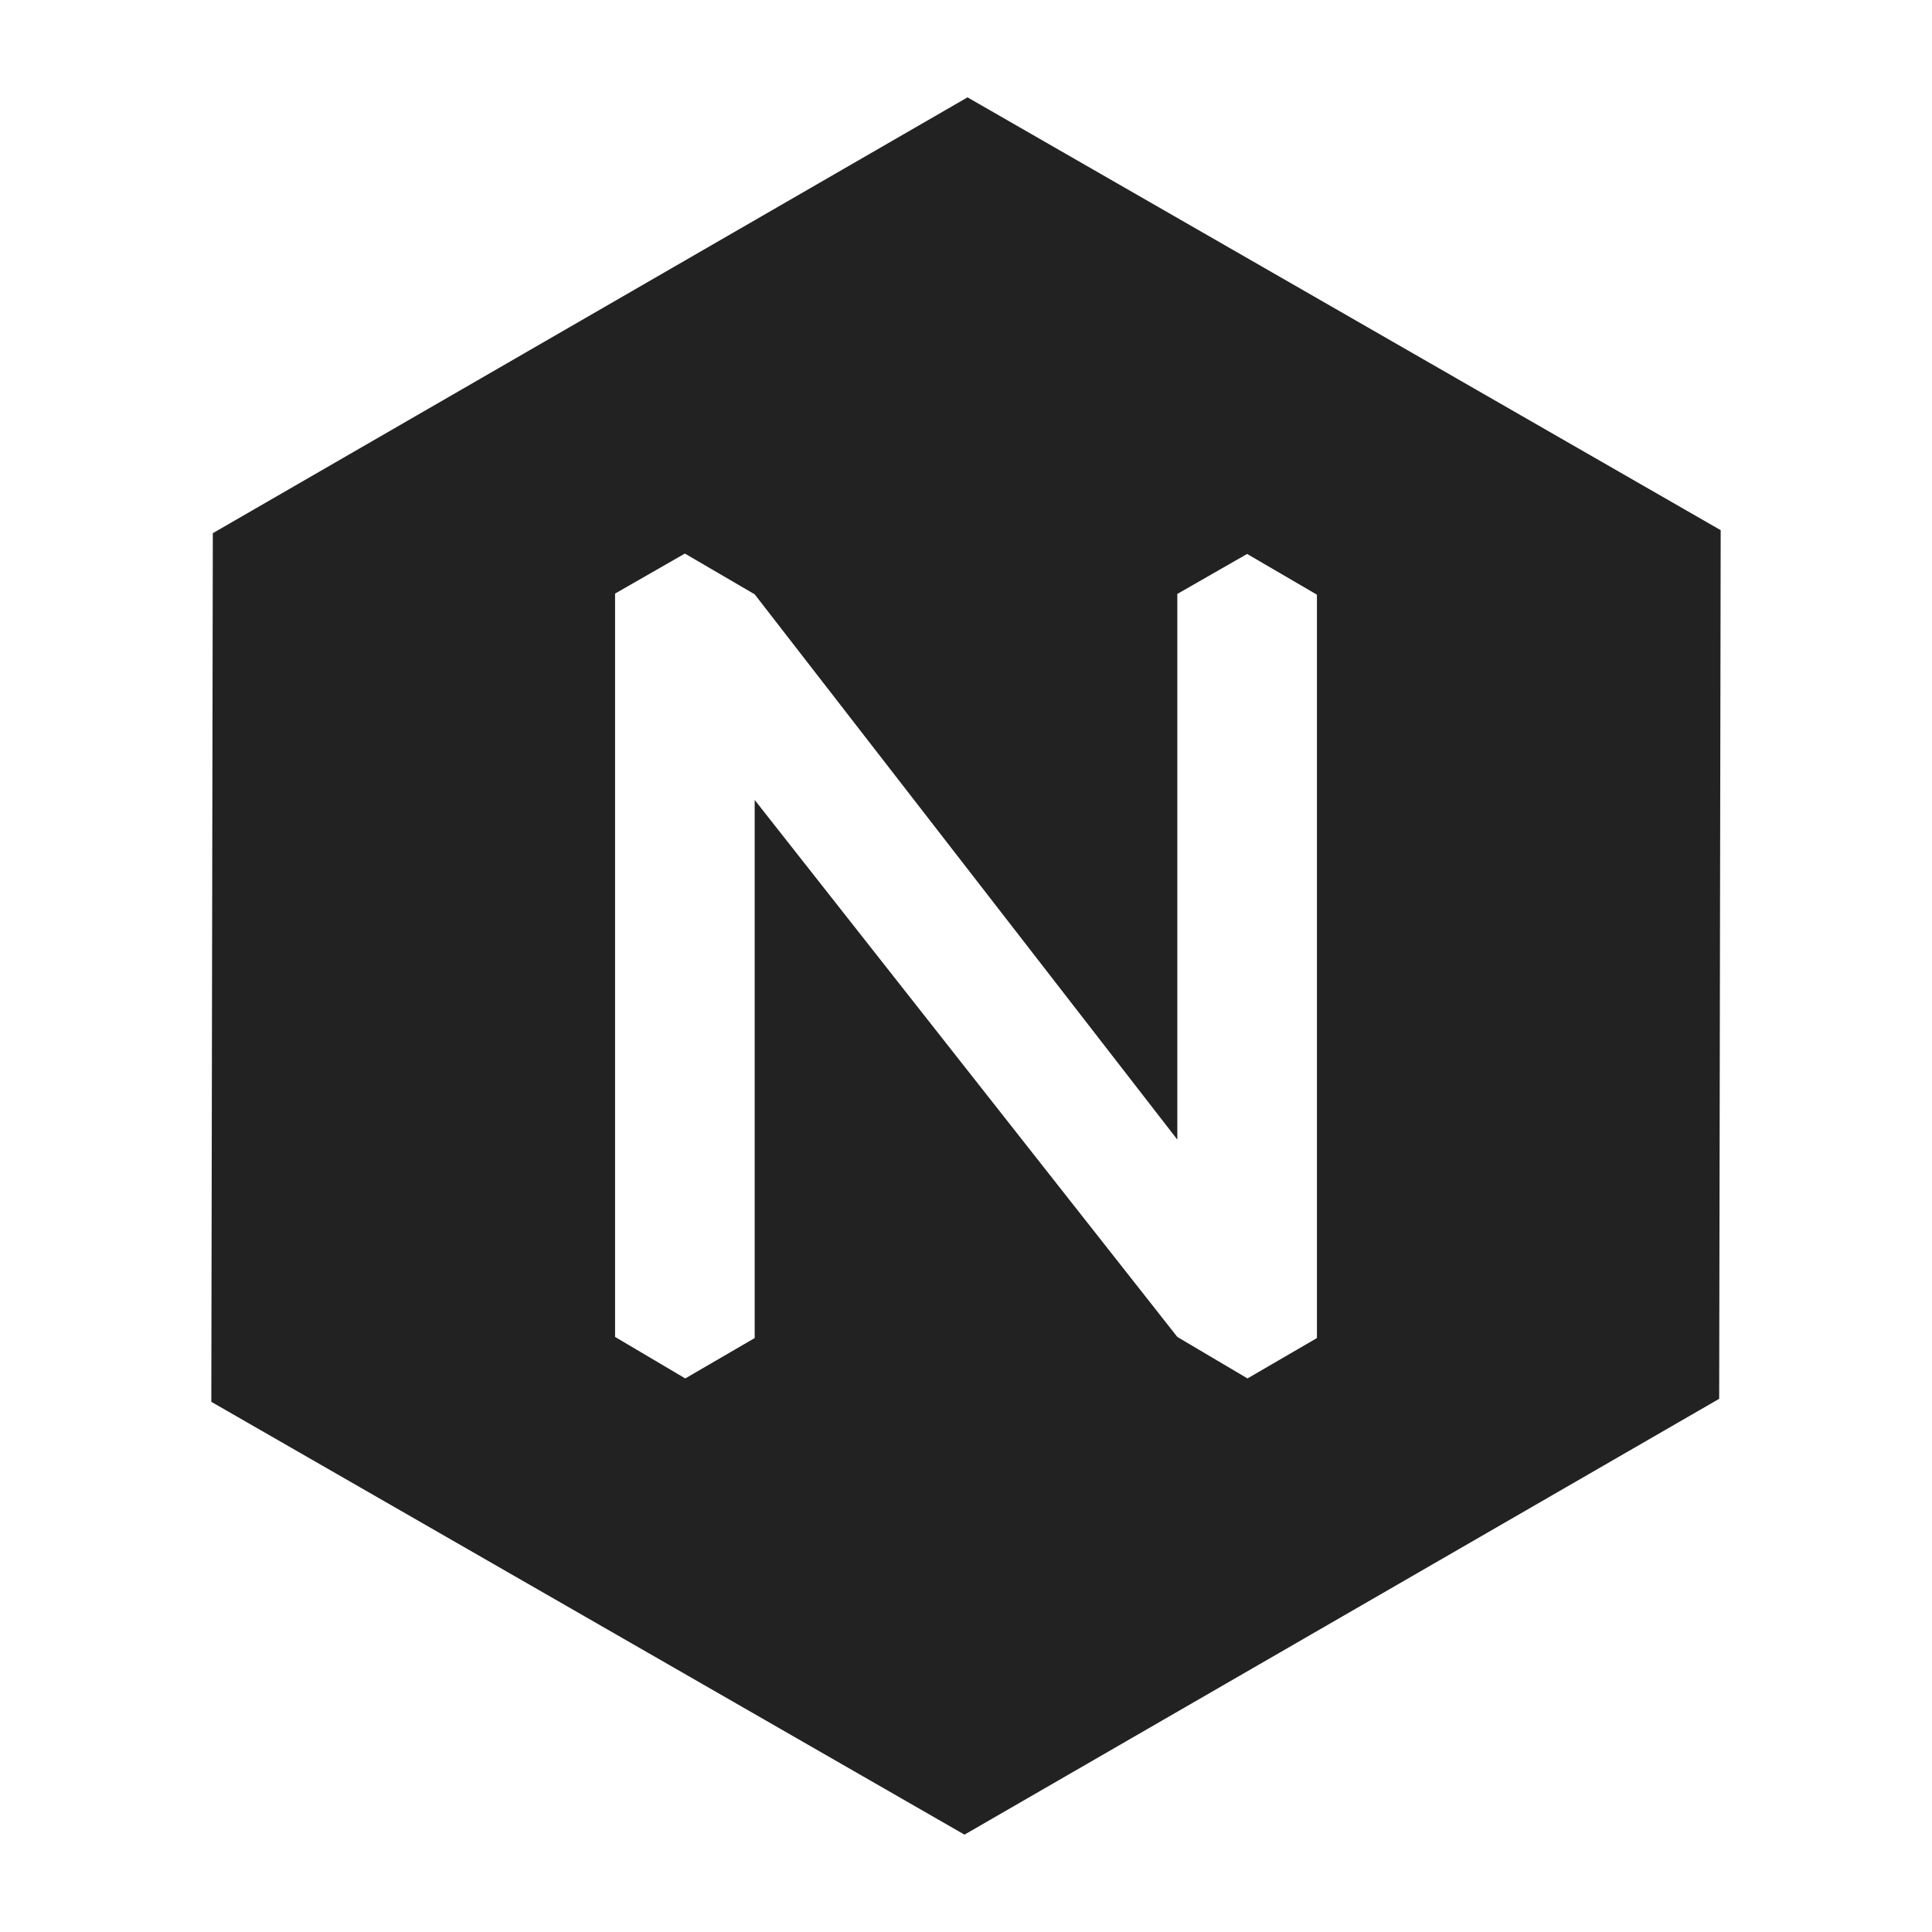
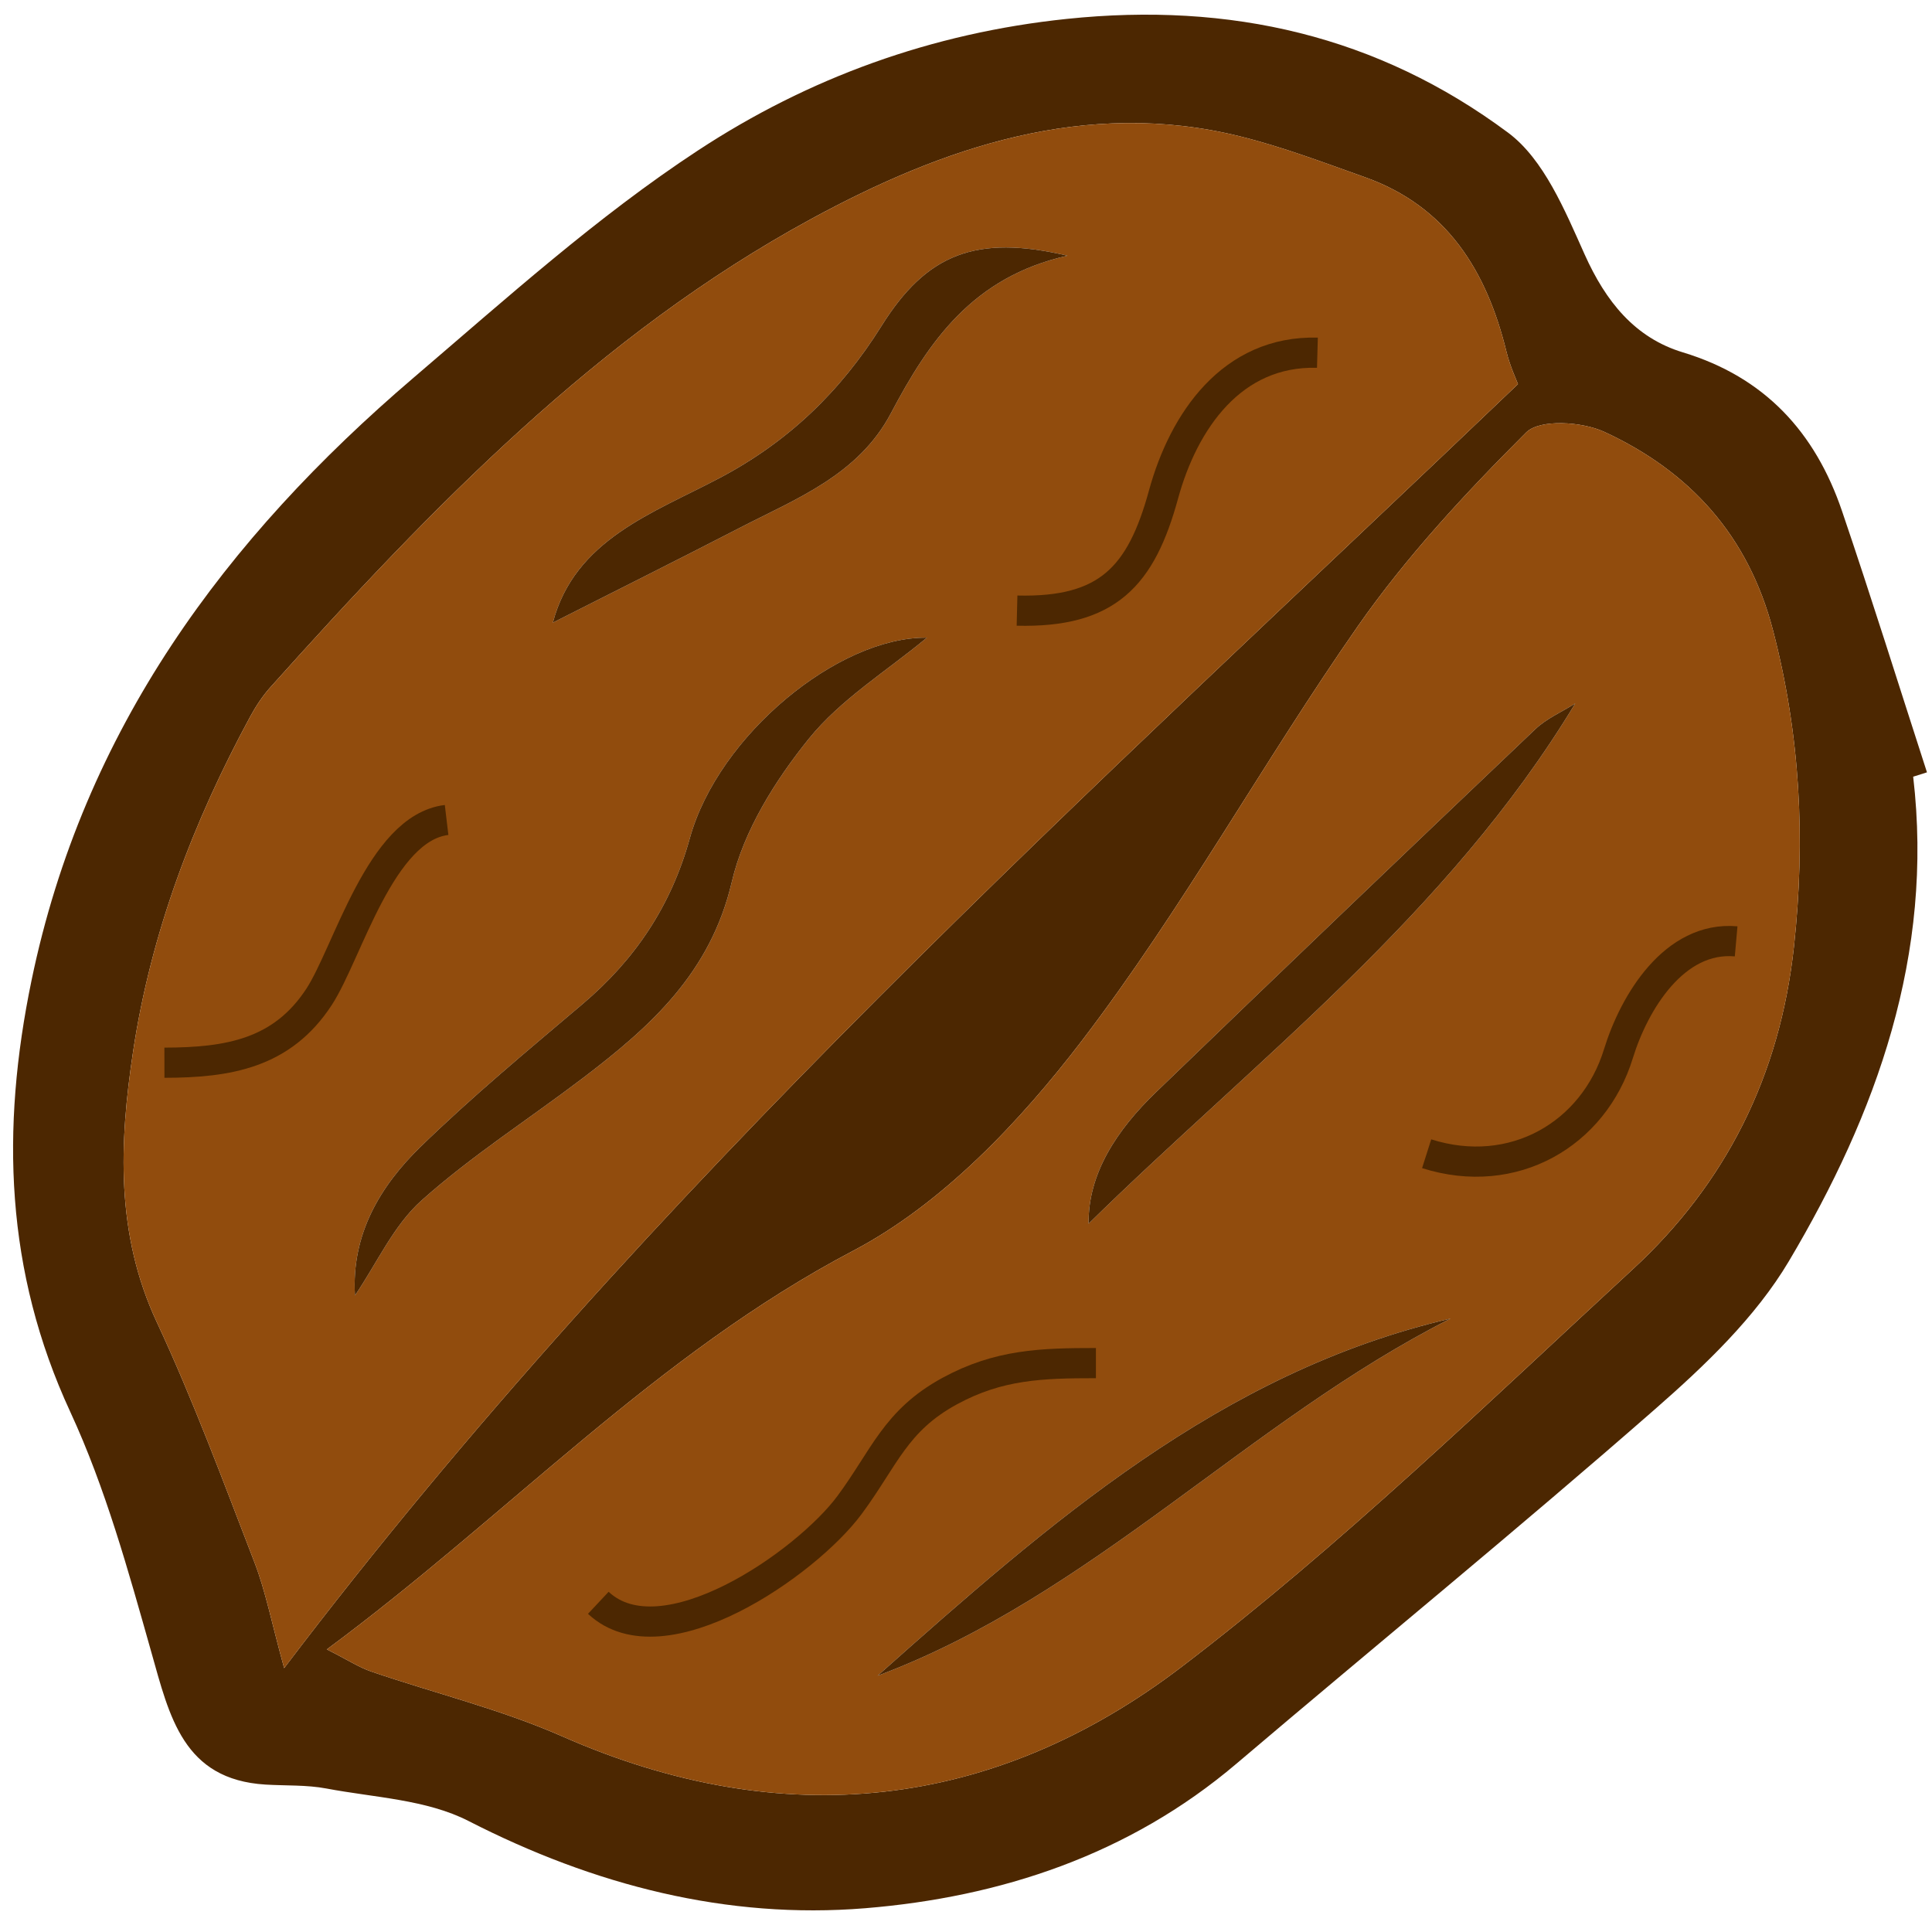
- <svg xmlns="http://www.w3.org/2000/svg" xml:space="preserve" enable-background="new 0 0 512 512" viewBox="0 0 512 512" height="512px" width="512px" y="0px" x="0px" id="NexT" version="1.1">
-   <defs id="defs3388" />
-   <path style="fill:#222222;fill-opacity:1" id="path3384" d="M 256.4,25.8 56.4,141.3 56,371.5 255.6,486.2 455.6,370.7 456,140.5 Z m 92.6,328.8 -18.4,10.7 -18.6,-11 0,0 -112,-142.3 0,142.6 -18.4,10.7 -18.6,-11 0,-197 18.5,-10.6 18.5,10.8 0,0 112,144.5 0,-144.6 18.5,-10.6 18.5,10.8 z" />
+ <svg xmlns="http://www.w3.org/2000/svg" version="1.1" id="NexT" x="0px" y="0px" width="512px" height="512px" viewBox="0 0 512 512" enable-background="new 0 0 512 512" xml:space="preserve">
+   <path fill="#4C2701" d="M507.012,205.834c5.511,47.133-9.687,89.231-32.934,128.381c-8.852,14.906-22.244,27.644-35.428,39.185  c-36.473,31.928-74.023,62.587-110.959,93.976c-28.532,24.247-62.659,35.405-98.435,38.326  c-36.579,2.986-71.78-6.057-105.086-23.117c-11.146-5.71-24.963-6.209-37.647-8.608c-5.269-0.997-10.771-0.718-16.165-1.046  c-21.811-1.327-25.436-18.067-30.242-35.049c-6.107-21.579-12.143-43.519-21.498-63.739C1.378,336.877,0.194,299.233,8.355,259.822  c13.767-66.478,51.393-117.132,101.248-159.723C134.082,79.186,158.247,57.405,185,39.85c29.286-19.218,61.853-31.1,97.712-34.841  c43.327-4.52,82.397,4.461,116.935,30.142c9.499,7.063,15.087,20.648,20.286,32.247c5.605,12.506,13.323,22.128,26.031,25.977  c21.671,6.563,35.056,21.092,42.184,42.046c7.816,22.977,15.038,46.162,22.519,69.256  C509.449,205.062,508.231,205.448,507.012,205.834z M402.278,101.791c-0.408-1.12-2.11-4.728-3.04-8.531  c-5.268-21.532-15.859-38.605-37.552-46.309c-10.908-3.874-21.797-8.016-32.995-10.797c-41.062-10.196-78.949,2.968-113.753,21.892  c-56.258,30.589-100.667,76.56-143.264,124.065c-2.1,2.342-3.89,5.064-5.396,7.848c-15.088,27.876-26.28,57.26-31.015,88.766  c-3.642,24.229-4.641,48.222,6.27,71.611c9.679,20.749,17.657,42.333,25.914,63.735c2.935,7.607,4.482,15.765,7.855,27.996  C172.654,313.732,288.877,210.158,402.278,101.791z M86.62,437.102c5.599,2.831,8.555,4.78,11.792,5.886  c16.852,5.759,34.334,10.002,50.574,17.158c58.419,25.741,114.385,19.522,164.123-18.388  c42.122-32.106,80.523-69.352,119.602-105.403c24.589-22.684,39.01-51.183,42.716-85.575c3.066-28.461,1.664-55.958-5.538-83.647  c-6.594-25.355-22.182-42.253-44.722-52.678c-5.908-2.733-17.098-3.465-20.73,0.165c-16.018,16.007-31.699,32.84-44.654,51.416  c-25.111,36.006-46.422,74.865-72.985,109.653c-16.556,21.683-37.134,43.39-60.672,55.761  C173.954,358.87,134.573,401.624,86.62,437.102z" />
+   <g>
+     <path fill="#914C0D" d="M402.278,101.791C288.877,210.158,172.654,313.732,75.304,442.069c-3.373-12.231-4.92-20.389-7.855-27.996   c-8.257-21.402-16.235-42.986-25.914-63.735c-10.911-23.388-9.912-47.382-6.27-71.611c4.736-31.506,15.927-60.89,31.015-88.766   c1.506-2.783,3.296-5.505,5.396-7.848c42.596-47.505,87.005-93.476,143.264-124.065c34.804-18.924,72.691-32.088,113.753-21.892   c11.197,2.78,22.087,6.923,32.995,10.797c21.693,7.704,32.283,24.777,37.552,46.309   C400.169,97.063,401.871,100.671,402.278,101.791z M94.068,343.321c5.794-8.519,10.244-18.588,17.676-25.217   c13.385-11.938,28.652-21.686,42.959-32.585c17.759-13.529,33.61-27.726,39.233-51.804c3.172-13.584,11.483-26.86,20.368-37.879   c8.525-10.573,20.779-18.055,31.334-26.844c-23.486-0.284-55.291,25.909-62.83,53.166c-4.965,17.95-14.502,32.134-28.41,43.916   c-14.544,12.321-29.261,24.514-42.916,37.806C100.784,314.29,93.097,327.05,94.068,343.321z M146.51,165.004   c16.117-8.163,32.815-16.496,49.4-25.055c15.097-7.792,31.528-14.037,40.18-30.404c10.041-18.995,21.621-36.142,46.805-41.782   c-24.276-5.7-37.328-0.496-49.313,18.658c-10.832,17.311-24.643,30.623-42.805,40.216   C173.02,136.015,152.342,142.973,146.51,165.004z" />
+     <path fill="#914C0D" d="M86.62,437.102c47.953-35.478,87.335-78.232,139.507-105.653c23.538-12.371,44.115-34.078,60.672-55.761   c26.563-34.789,47.874-73.648,72.985-109.653c12.955-18.576,28.636-35.41,44.654-51.416c3.632-3.63,14.822-2.897,20.73-0.165   c22.54,10.425,38.127,27.323,44.722,52.678c7.201,27.689,8.604,55.186,5.538,83.647c-3.705,34.393-18.127,62.891-42.716,85.575   c-39.079,36.051-77.48,73.297-119.602,105.403c-49.738,37.91-105.704,44.129-164.123,18.388   c-16.24-7.156-33.722-11.398-50.574-17.158C95.175,441.881,92.219,439.932,86.62,437.102z M417.452,186.424   c-3.557,2.251-7.595,3.98-10.596,6.832c-33.629,31.963-67.18,64.011-100.56,96.239c-10.284,9.929-17.974,21.483-17.804,34.789   C332.594,281,383.639,242.442,417.452,186.424z M384.428,349.436c-61.056,14.204-106.497,54.338-151.848,94.647   C289.337,422.85,331.014,376.45,384.428,349.436z" />
+   </g>
+   <path fill="#4C2701" d="M94.068,343.321c-0.971-16.27,6.716-29.03,17.413-39.442c13.655-13.291,28.372-25.485,42.916-37.806  c13.908-11.782,23.445-25.965,28.41-43.916c7.539-27.257,39.344-53.449,62.83-53.166c-10.555,8.789-22.809,16.271-31.334,26.844  c-8.885,11.02-17.196,24.295-20.368,37.879c-5.623,24.078-21.474,38.275-39.233,51.804c-14.306,10.899-29.574,20.647-42.959,32.585  C104.312,324.733,99.862,334.802,94.068,343.321z" />
+   <path fill="#4C2701" d="M146.51,165.004c5.832-22.031,26.51-28.989,44.267-38.367c18.162-9.593,31.973-22.905,42.805-40.216  c11.986-19.154,25.038-24.358,49.313-18.658c-25.184,5.64-36.764,22.787-46.805,41.782c-8.652,16.367-25.083,22.612-40.18,30.404  C179.325,148.508,162.627,156.841,146.51,165.004z" />
+   <path fill="#4C2701" d="M417.452,186.424c-33.813,56.018-84.858,94.576-128.96,137.861c-0.17-13.306,7.519-24.86,17.804-34.789  c33.381-32.229,66.932-64.277,100.56-96.239C409.857,190.405,413.895,188.675,417.452,186.424z" />
+   <path fill="#4C2701" d="M384.428,349.436c-53.414,27.014-95.092,73.414-151.848,94.647  C277.931,403.774,323.373,363.64,384.428,349.436z" />
+   <path fill="none" stroke="#4C2701" stroke-width="8" stroke-miterlimit="10" d="M349.129,93.473  c-22.663-0.621-35.466,18.143-40.788,37.591c-5.919,21.627-14.772,31.346-38.817,30.757" />
+   <path fill="none" stroke="#4C2701" stroke-width="8" stroke-miterlimit="10" d="M290.43,361.237c-14.373,0-25.758,0.339-38.75,7.413  c-14.448,7.868-17.302,17.733-26.564,30.221c-11.494,15.498-49.468,41.9-66.558,25.89" />
+   <path fill="none" stroke="#4C2701" stroke-width="8" stroke-miterlimit="10" d="M460.094,249.467  c-16.405-1.45-27.025,16.196-31.201,29.79c-6.536,21.278-27.81,33.795-50.817,26.496" />
+   <path fill="none" stroke="#4C2701" stroke-width="8" stroke-miterlimit="10" d="M118.353,217.303  c-17.53,2.087-26.171,35.174-33.789,46.862c-9.786,15.013-24.026,17.439-40.992,17.465" />
</svg>
